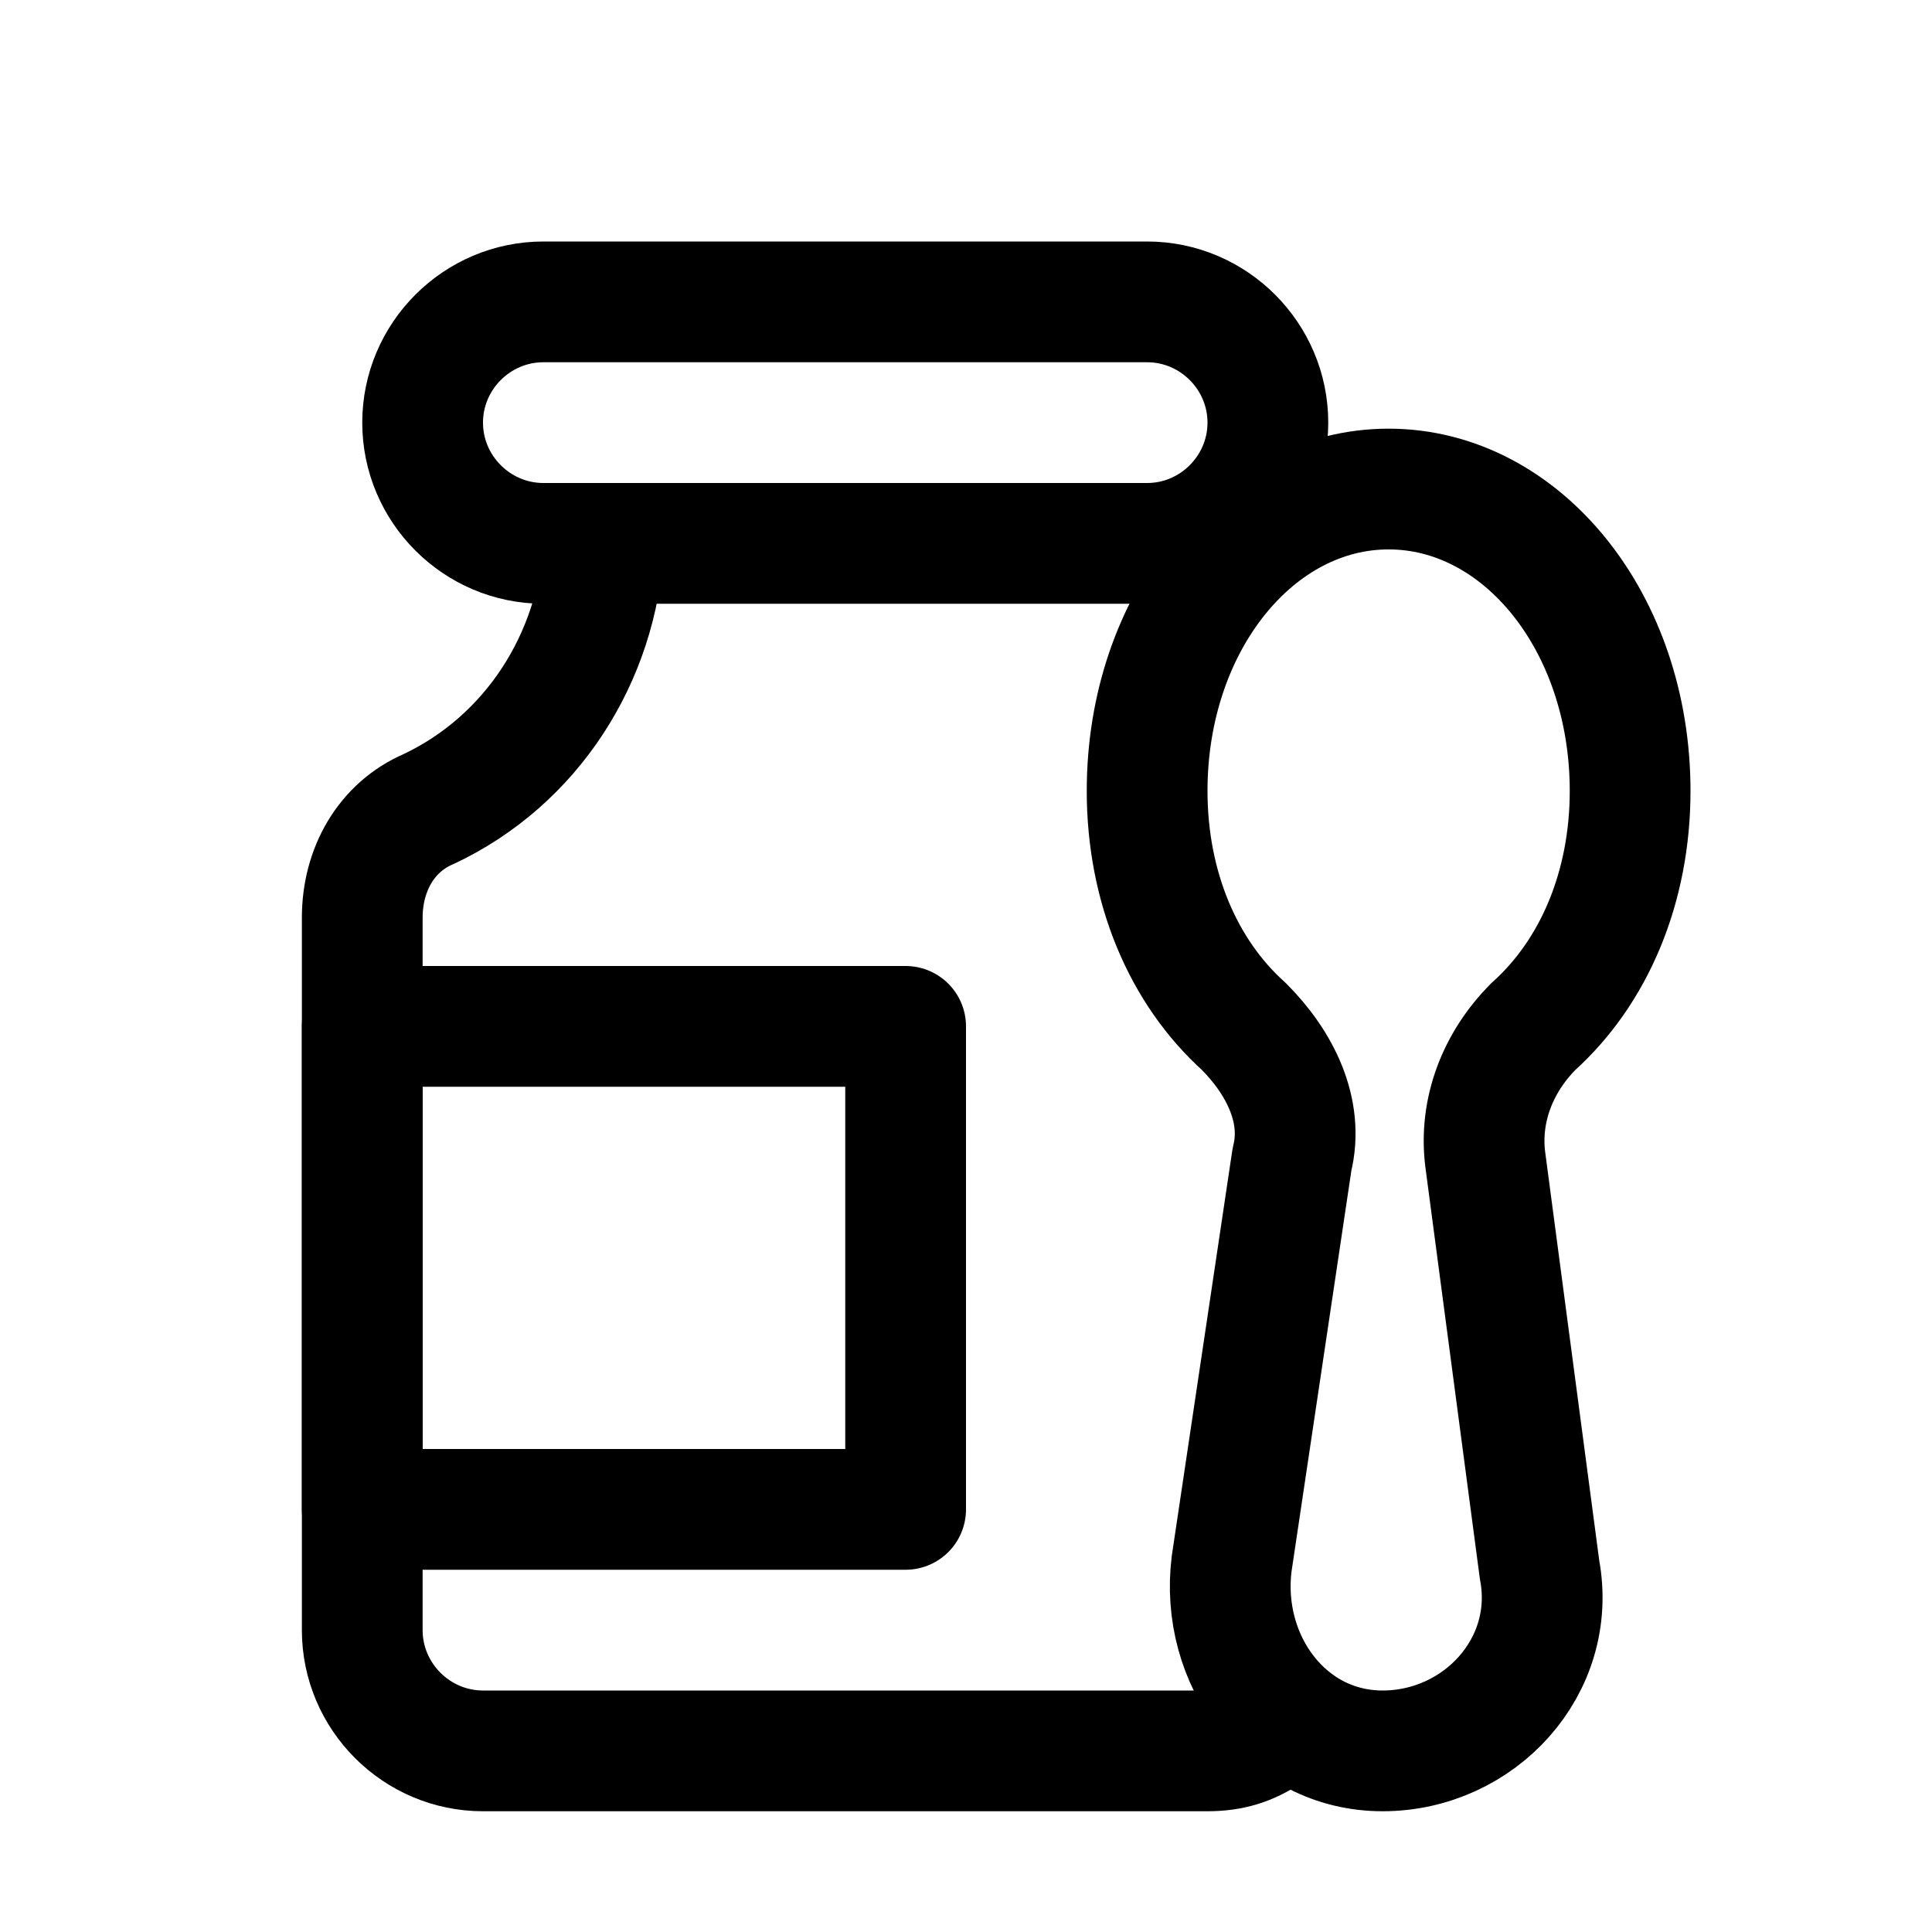
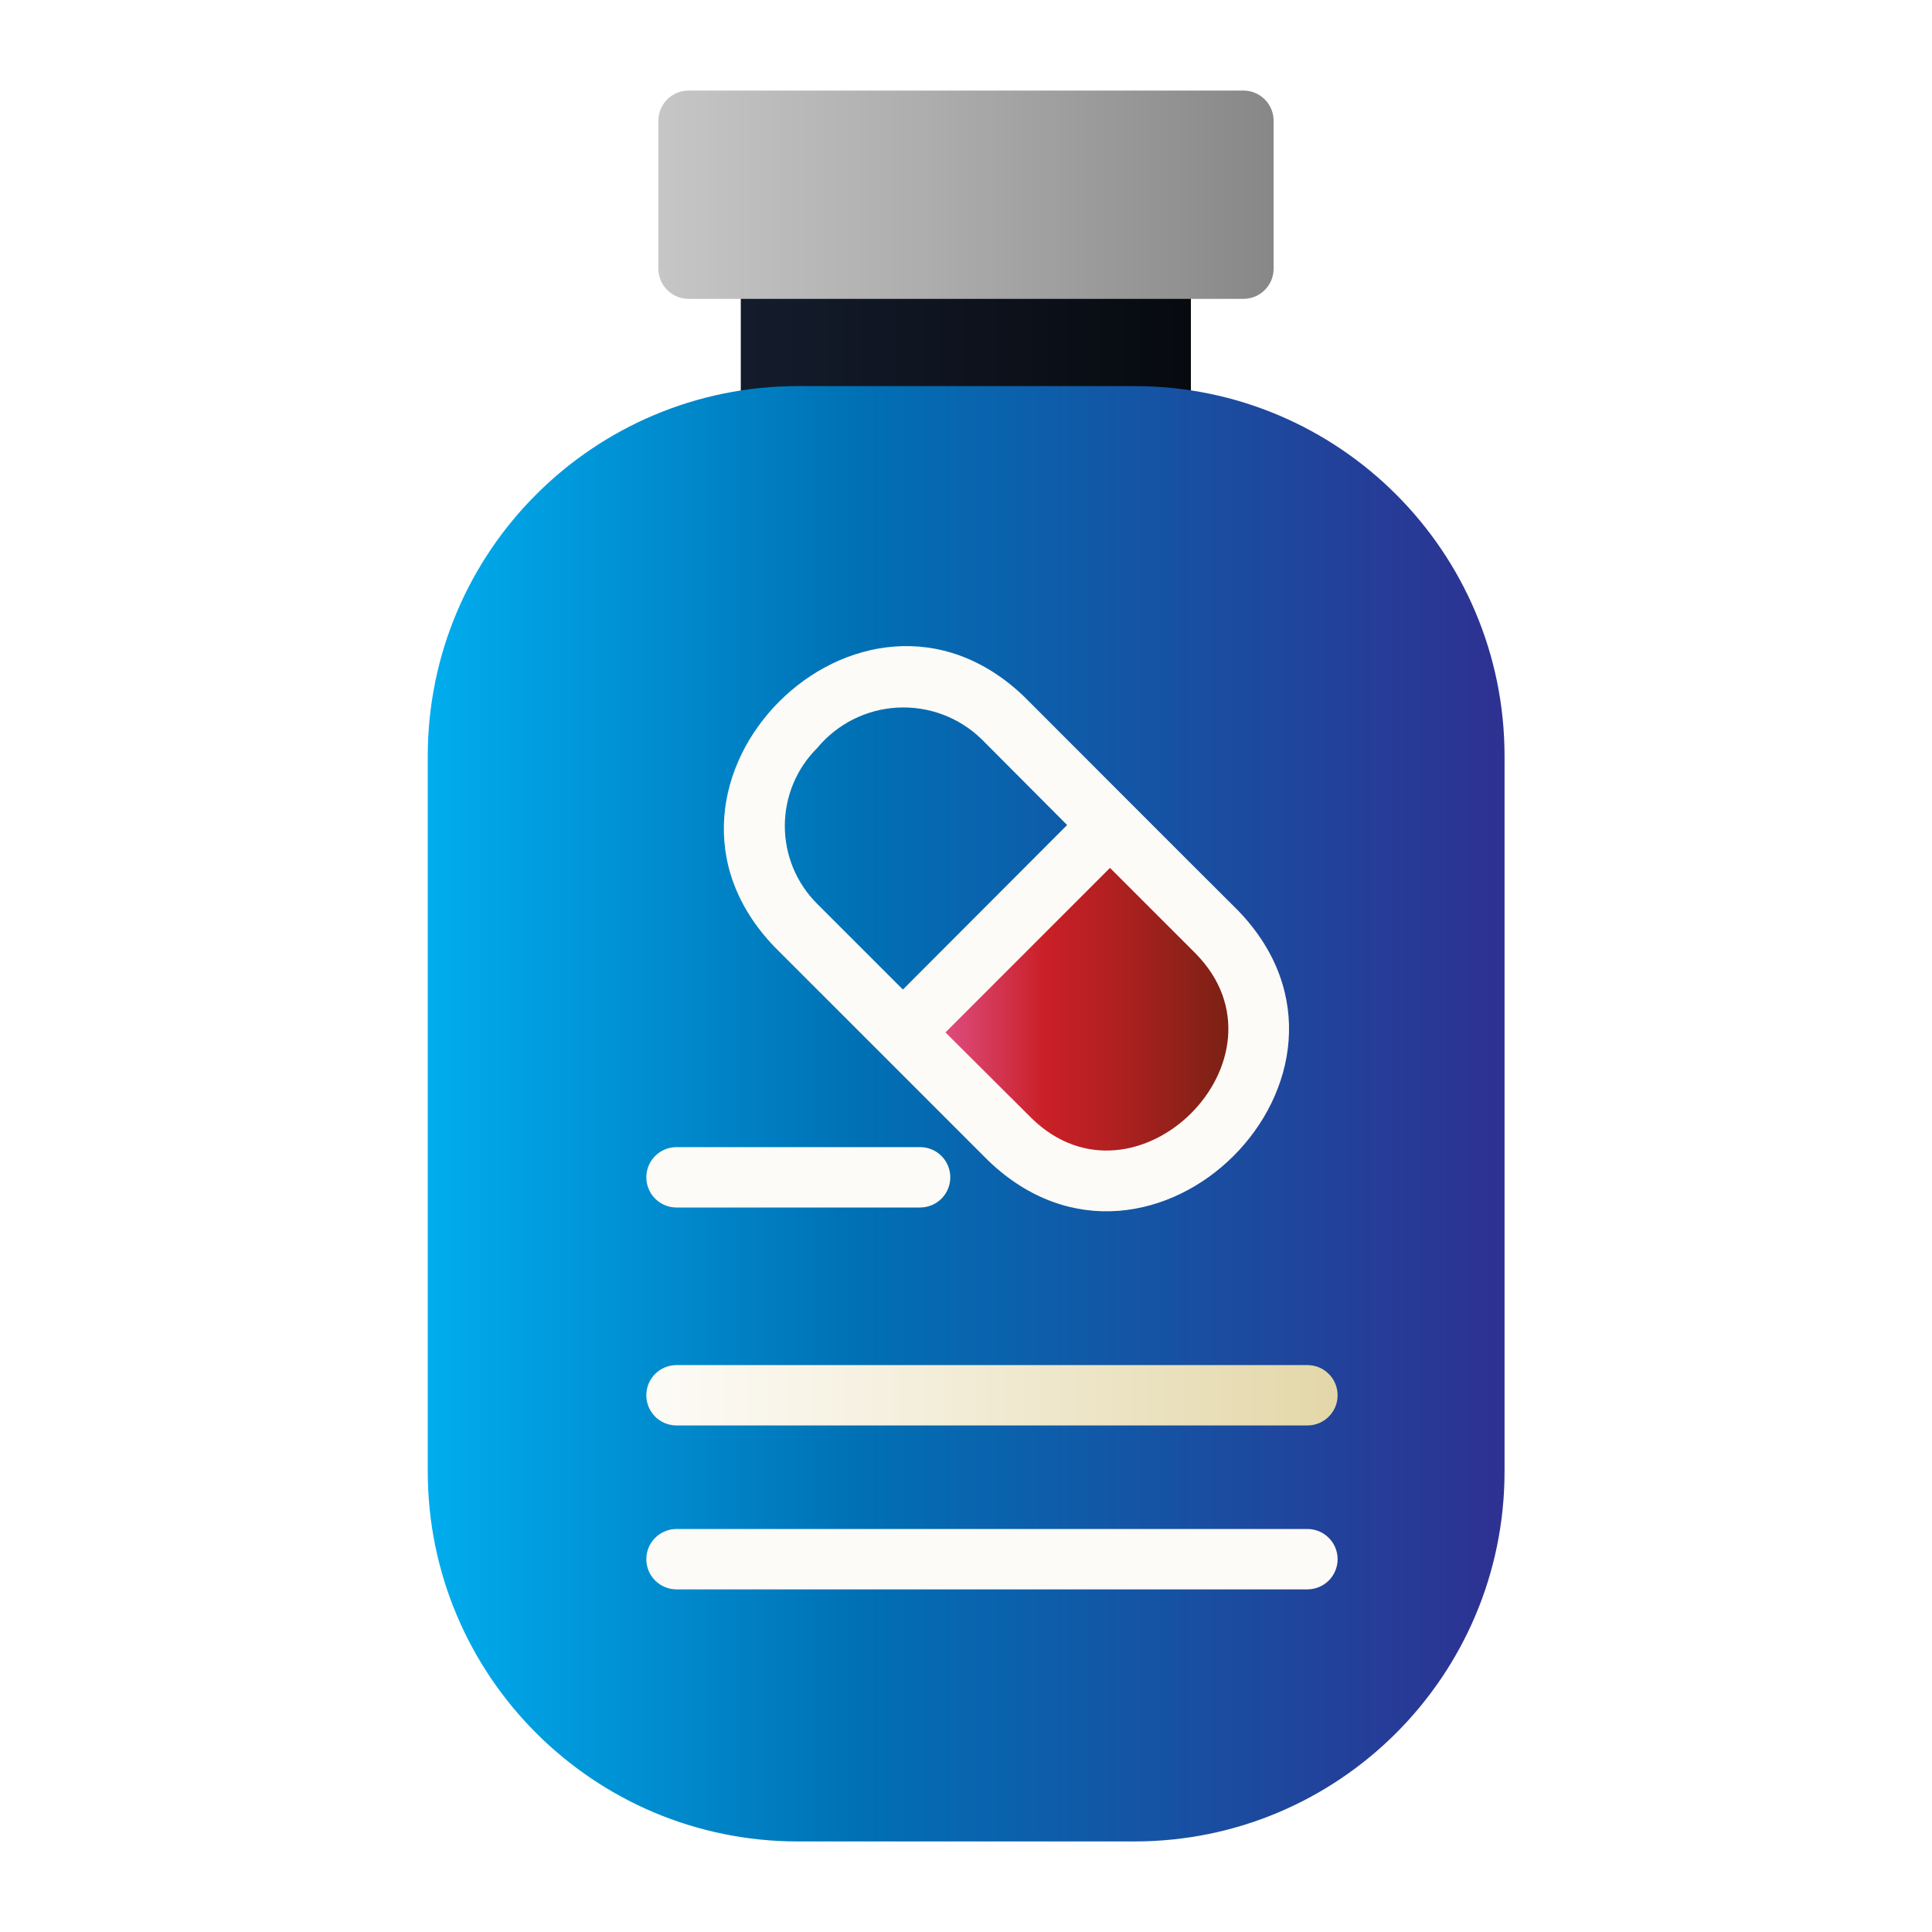
- <svg xmlns="http://www.w3.org/2000/svg" version="1.1" id="Icons" x="0px" y="0px" viewBox="0 0 32 32" style="enable-background:new 0 0 32 32;" xml:space="preserve">
-   <style type="text/css">
- 	.st0{fill:none;stroke:#000000;stroke-width:2;stroke-linecap:round;stroke-linejoin:round;stroke-miterlimit:10;}
- 	.st1{fill:none;stroke:#000000;stroke-width:2;stroke-linejoin:round;stroke-miterlimit:10;}
- </style>
-   <path class="st0" d="M19,9H9C7.9,9,7,8.1,7,7v0c0-1.1,0.9-2,2-2h10c1.1,0,2,0.9,2,2v0C21,8.1,20.1,9,19,9z" />
-   <rect x="6" y="17" class="st0" width="9" height="8" />
-   <path class="st0" d="M24.6,19.2c-0.1-0.8,0.2-1.6,0.8-2.2c1-0.9,1.6-2.3,1.6-3.9c0-2.8-1.8-5-4-5c-2.2,0-4,2.2-4,5  c0,1.6,0.6,3,1.6,3.9c0.6,0.6,1,1.4,0.8,2.2l-1,6.7c-0.2,1.6,0.9,3.1,2.5,3.1c1.6,0,2.9-1.4,2.6-3L24.6,19.2z" />
-   <path class="st0" d="M10,9c-0.1,1.9-1.2,3.6-2.9,4.4l0,0c-0.7,0.3-1.1,1-1.1,1.8V27c0,1.1,0.9,2,2,2h12c0.4,0,0.7-0.1,1-0.3" />
+ <svg xmlns="http://www.w3.org/2000/svg" width="64" height="64" viewBox="0 0 64 64" fill="none">
+   <path d="M38.45 7.9H25.54C24.988 7.9 24.54 8.348 24.54 8.9V13.8C24.54 14.352 24.988 14.8 25.54 14.8H38.45C39.002 14.8 39.45 14.352 39.45 13.8V8.9C39.45 8.348 39.002 7.9 38.45 7.9Z" fill="url(#paint0_linear)" />
+   <path d="M41.19 3H22.81C22.258 3 21.81 3.448 21.81 4V8.9C21.81 9.452 22.258 9.9 22.81 9.9H41.19C41.742 9.9 42.19 9.452 42.19 8.9V4C42.19 3.448 41.742 3 41.19 3Z" fill="url(#paint1_linear)" />
+   <path d="M37.58 12.79H26.43C19.659 12.79 14.17 18.279 14.17 25.05V48.74C14.17 55.511 19.659 61 26.43 61H37.58C44.351 61 49.84 55.511 49.84 48.74V25.05C49.84 18.279 44.351 12.79 37.58 12.79Z" fill="url(#paint2_linear)" />
+   <path d="M30.06 34.1L36.87 27.38L41.63 32.26L41.4 36.9C41.4 36.9 38.62 38.9 38.52 39C38.42 39.1 35.35 39.64 35.35 39.64C34 38.27 31.37 35.48 30.06 34.1Z" fill="url(#paint3_linear)" />
+   <path d="M22.41 47.22H43.31C43.575 47.22 43.83 47.115 44.017 46.927C44.205 46.739 44.31 46.485 44.31 46.22C44.31 45.955 44.205 45.7 44.017 45.513C43.83 45.325 43.575 45.22 43.31 45.22H22.41C22.145 45.22 21.89 45.325 21.703 45.513C21.515 45.7 21.41 45.955 21.41 46.22C21.41 46.485 21.515 46.739 21.703 46.927C21.89 47.115 22.145 47.22 22.41 47.22Z" fill="url(#paint4_linear)" />
+   <path d="M43.31 50.65H22.41C22.145 50.65 21.89 50.755 21.703 50.943C21.515 51.13 21.41 51.385 21.41 51.65C21.41 51.915 21.515 52.169 21.703 52.357C21.89 52.544 22.145 52.65 22.41 52.65H43.31C43.575 52.65 43.83 52.544 44.017 52.357C44.205 52.169 44.31 51.915 44.31 51.65C44.31 51.385 44.205 51.13 44.017 50.943C43.83 50.755 43.575 50.65 43.31 50.65Z" fill="url(#paint5_linear)" />
+   <path d="M32.74 38.45C38.16 43.65 46.23 35.58 41.02 30.17C39.25 28.41 35.7 24.85 33.93 23.08C28.52 17.88 20.46 25.94 25.65 31.36L32.74 38.45ZM39.61 31.59C43.01 35.05 37.61 40.43 34.16 37.03L31.32 34.2L36.77 28.75L39.61 31.59ZM27.07 24.78C27.397 24.385 27.802 24.062 28.26 23.831C28.718 23.601 29.219 23.467 29.731 23.44C30.244 23.413 30.756 23.492 31.236 23.673C31.716 23.854 32.153 24.132 32.52 24.49L35.35 27.33L29.91 32.78L27.07 29.94C26.73 29.602 26.46 29.2 26.276 28.757C26.093 28.314 25.998 27.839 25.998 27.36C25.998 26.881 26.093 26.406 26.276 25.963C26.46 25.52 26.73 25.118 27.07 24.78V24.78Z" fill="url(#paint6_linear)" />
+   <path d="M22.41 40H30.48C30.745 40 31 39.895 31.187 39.707C31.375 39.52 31.48 39.265 31.48 39C31.48 38.735 31.375 38.48 31.187 38.293C31 38.105 30.745 38 30.48 38H22.41C22.145 38 21.89 38.105 21.703 38.293C21.515 38.48 21.41 38.735 21.41 39C21.41 39.265 21.515 39.52 21.703 39.707C21.89 39.895 22.145 40 22.41 40Z" fill="url(#paint7_linear)" />
+   <defs>
+     <linearGradient id="paint0_linear" x1="24.54" y1="11.35" x2="39.46" y2="11.35" gradientUnits="userSpaceOnUse">
+       <stop stop-color="#141C2C" />
+       <stop offset="0.84" stop-color="#090D14" />
+       <stop offset="1" stop-color="#070A0F" />
+     </linearGradient>
+     <linearGradient id="paint1_linear" x1="21.81" y1="6.45" x2="42.19" y2="6.45" gradientUnits="userSpaceOnUse">
+       <stop stop-color="#C6C6C6" />
+       <stop offset="0.42" stop-color="#AEAEAE" />
+       <stop offset="1" stop-color="#878787" />
+     </linearGradient>
+     <linearGradient id="paint2_linear" x1="14.17" y1="36.9" x2="49.83" y2="36.9" gradientUnits="userSpaceOnUse">
+       <stop stop-color="#00ADEE" />
+       <stop offset="0.4" stop-color="#0070B4" />
+       <stop offset="1" stop-color="#2E3191" />
+     </linearGradient>
+     <linearGradient id="paint3_linear" x1="30.06" y1="33.51" x2="41.63" y2="33.51" gradientUnits="userSpaceOnUse">
+       <stop stop-color="#E55DA1" />
+       <stop offset="0.39" stop-color="#CA2027" />
+       <stop offset="0.56" stop-color="#B52022" />
+       <stop offset="0.9" stop-color="#7E2115" />
+       <stop offset="1" stop-color="#6D2111" />
+     </linearGradient>
+     <linearGradient id="paint4_linear" x1="21.43" y1="46.22" x2="44.29" y2="46.22" gradientUnits="userSpaceOnUse">
+       <stop stop-color="#FDFBF7" />
+       <stop offset="0.35" stop-color="#F5F0DF" />
+       <stop offset="1" stop-color="#E3D7A9" />
+     </linearGradient>
+     <linearGradient id="paint5_linear" x1="512.157" y1="153.95" x2="1035.65" y2="153.95" gradientUnits="userSpaceOnUse">
+       <stop stop-color="#FDFBF7" />
+       <stop offset="0.35" stop-color="#F5F0DF" />
+       <stop offset="1" stop-color="#E3D7A9" />
+     </linearGradient>
+     <linearGradient id="paint6_linear" x1="472.968" y1="597.338" x2="823.473" y2="597.338" gradientUnits="userSpaceOnUse">
+       <stop stop-color="#FDFBF7" />
+       <stop offset="0.35" stop-color="#F5F0DF" />
+       <stop offset="1" stop-color="#E3D7A9" />
+     </linearGradient>
+     <linearGradient id="paint7_linear" x1="237.21" y1="116" x2="338.212" y2="116" gradientUnits="userSpaceOnUse">
+       <stop stop-color="#FDFBF7" />
+       <stop offset="0.35" stop-color="#F5F0DF" />
+       <stop offset="1" stop-color="#E3D7A9" />
+     </linearGradient>
+   </defs>
</svg>
